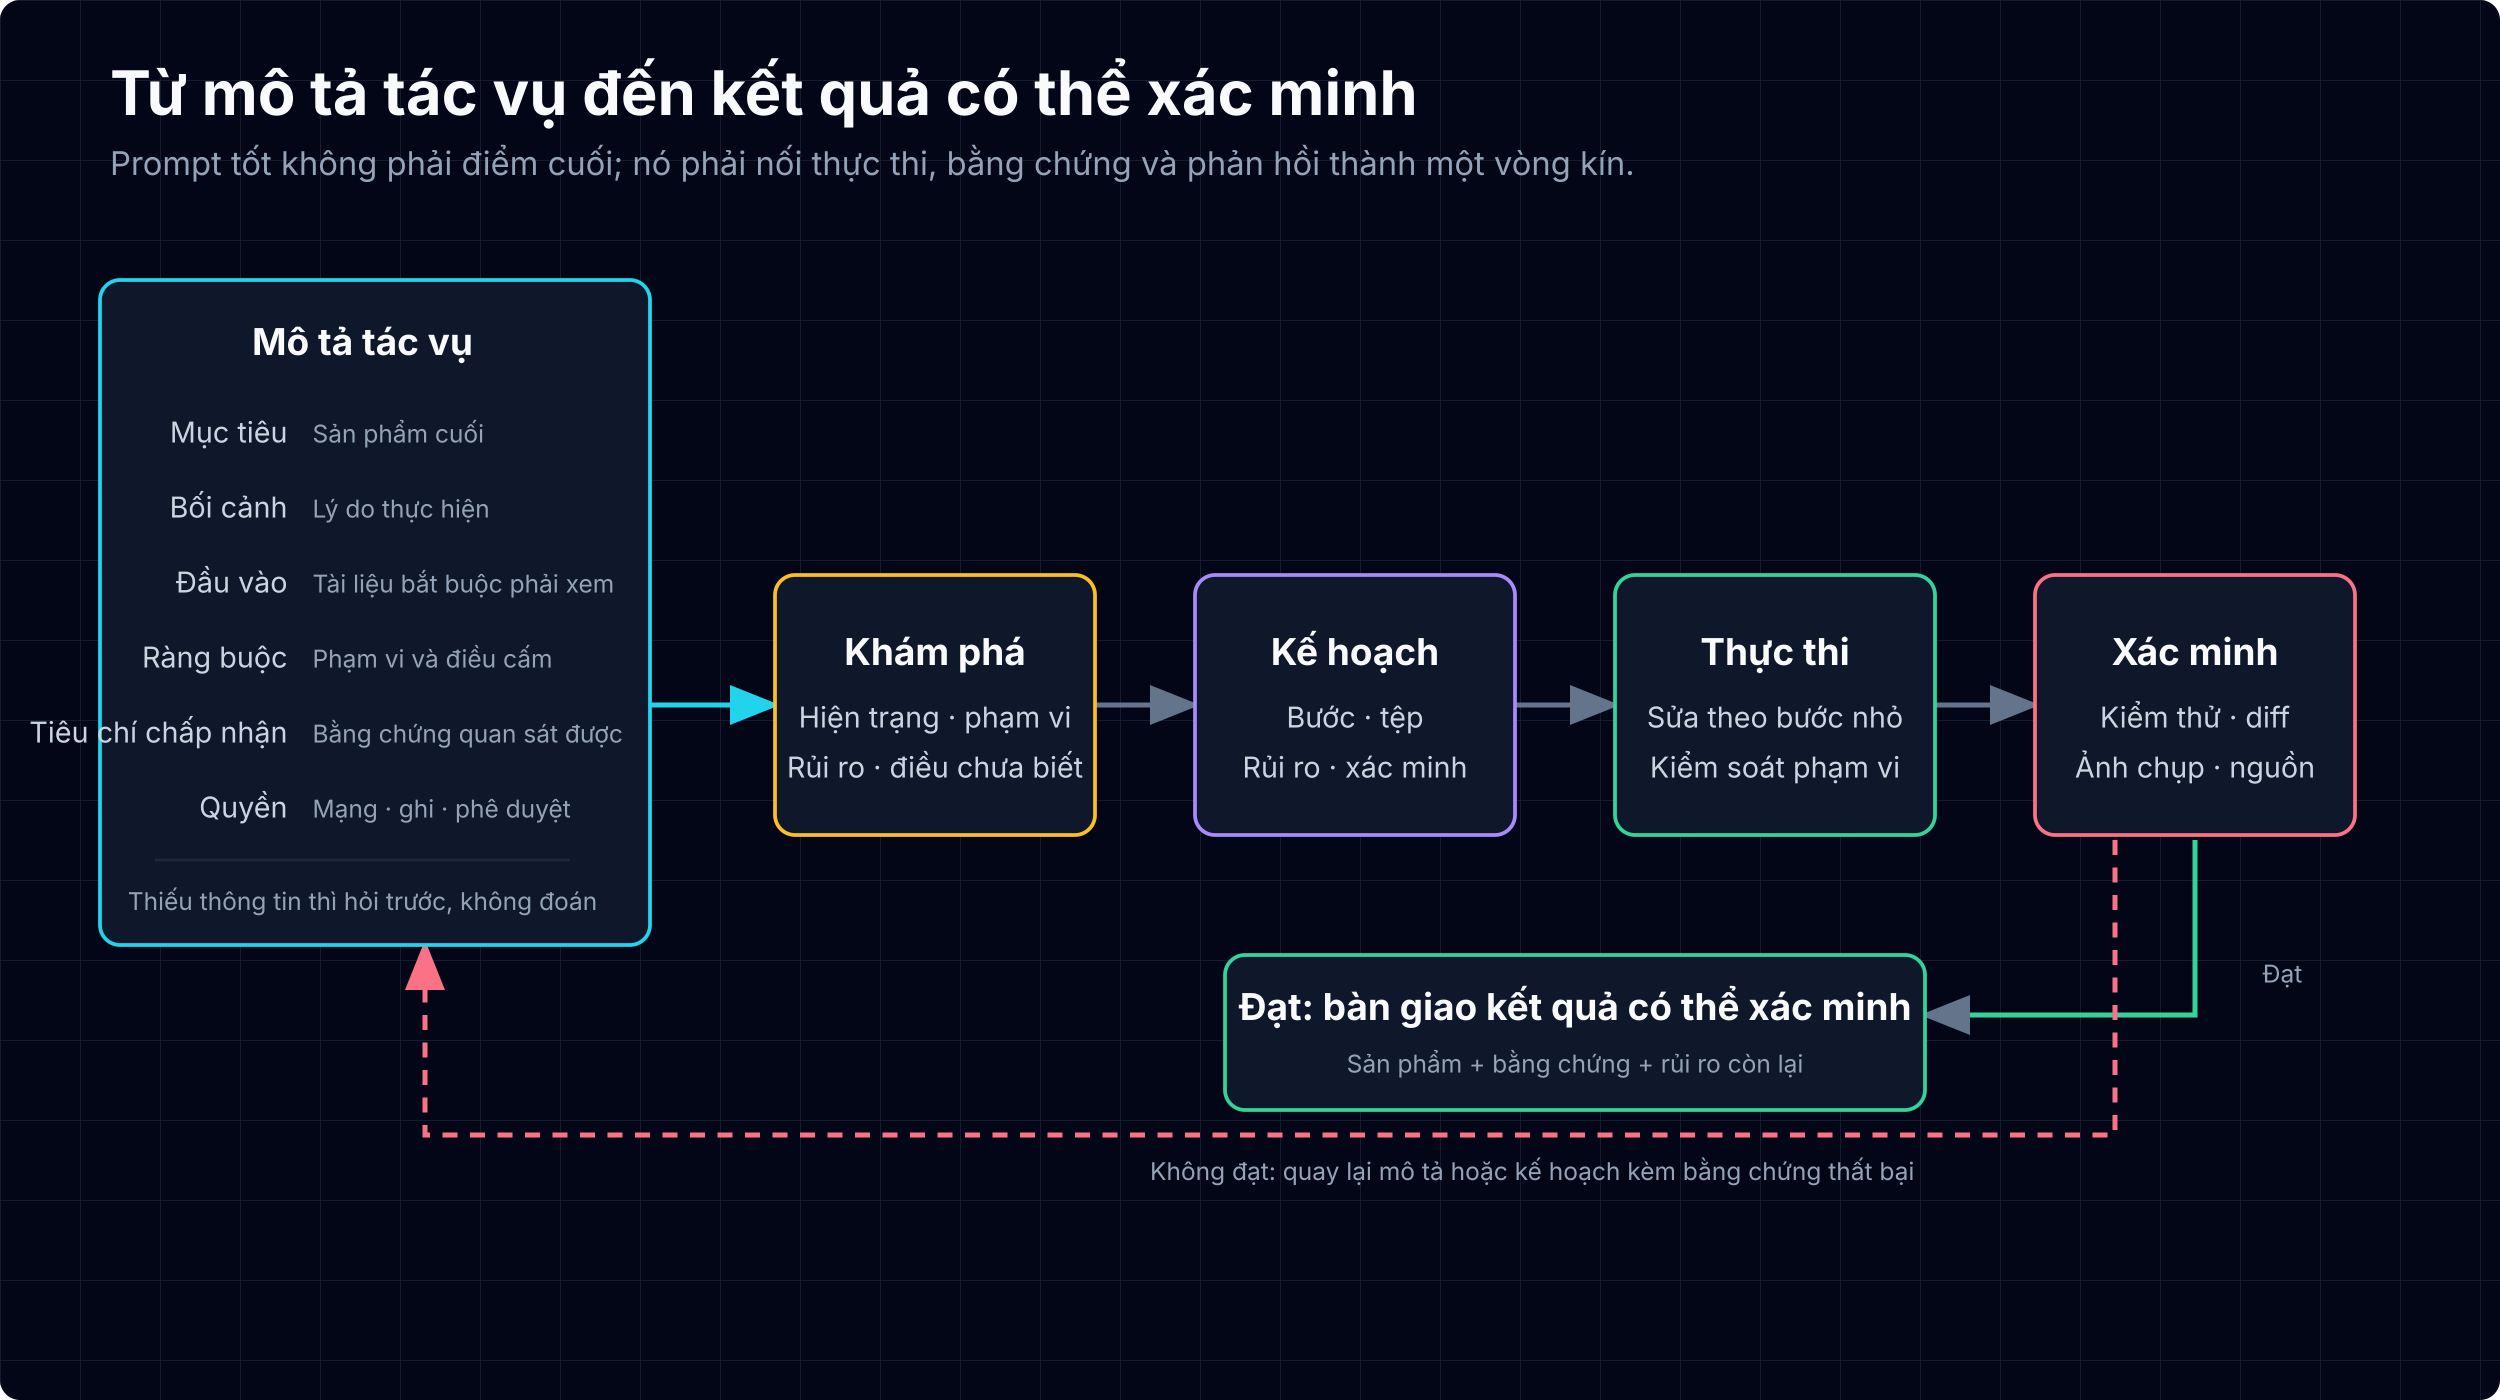
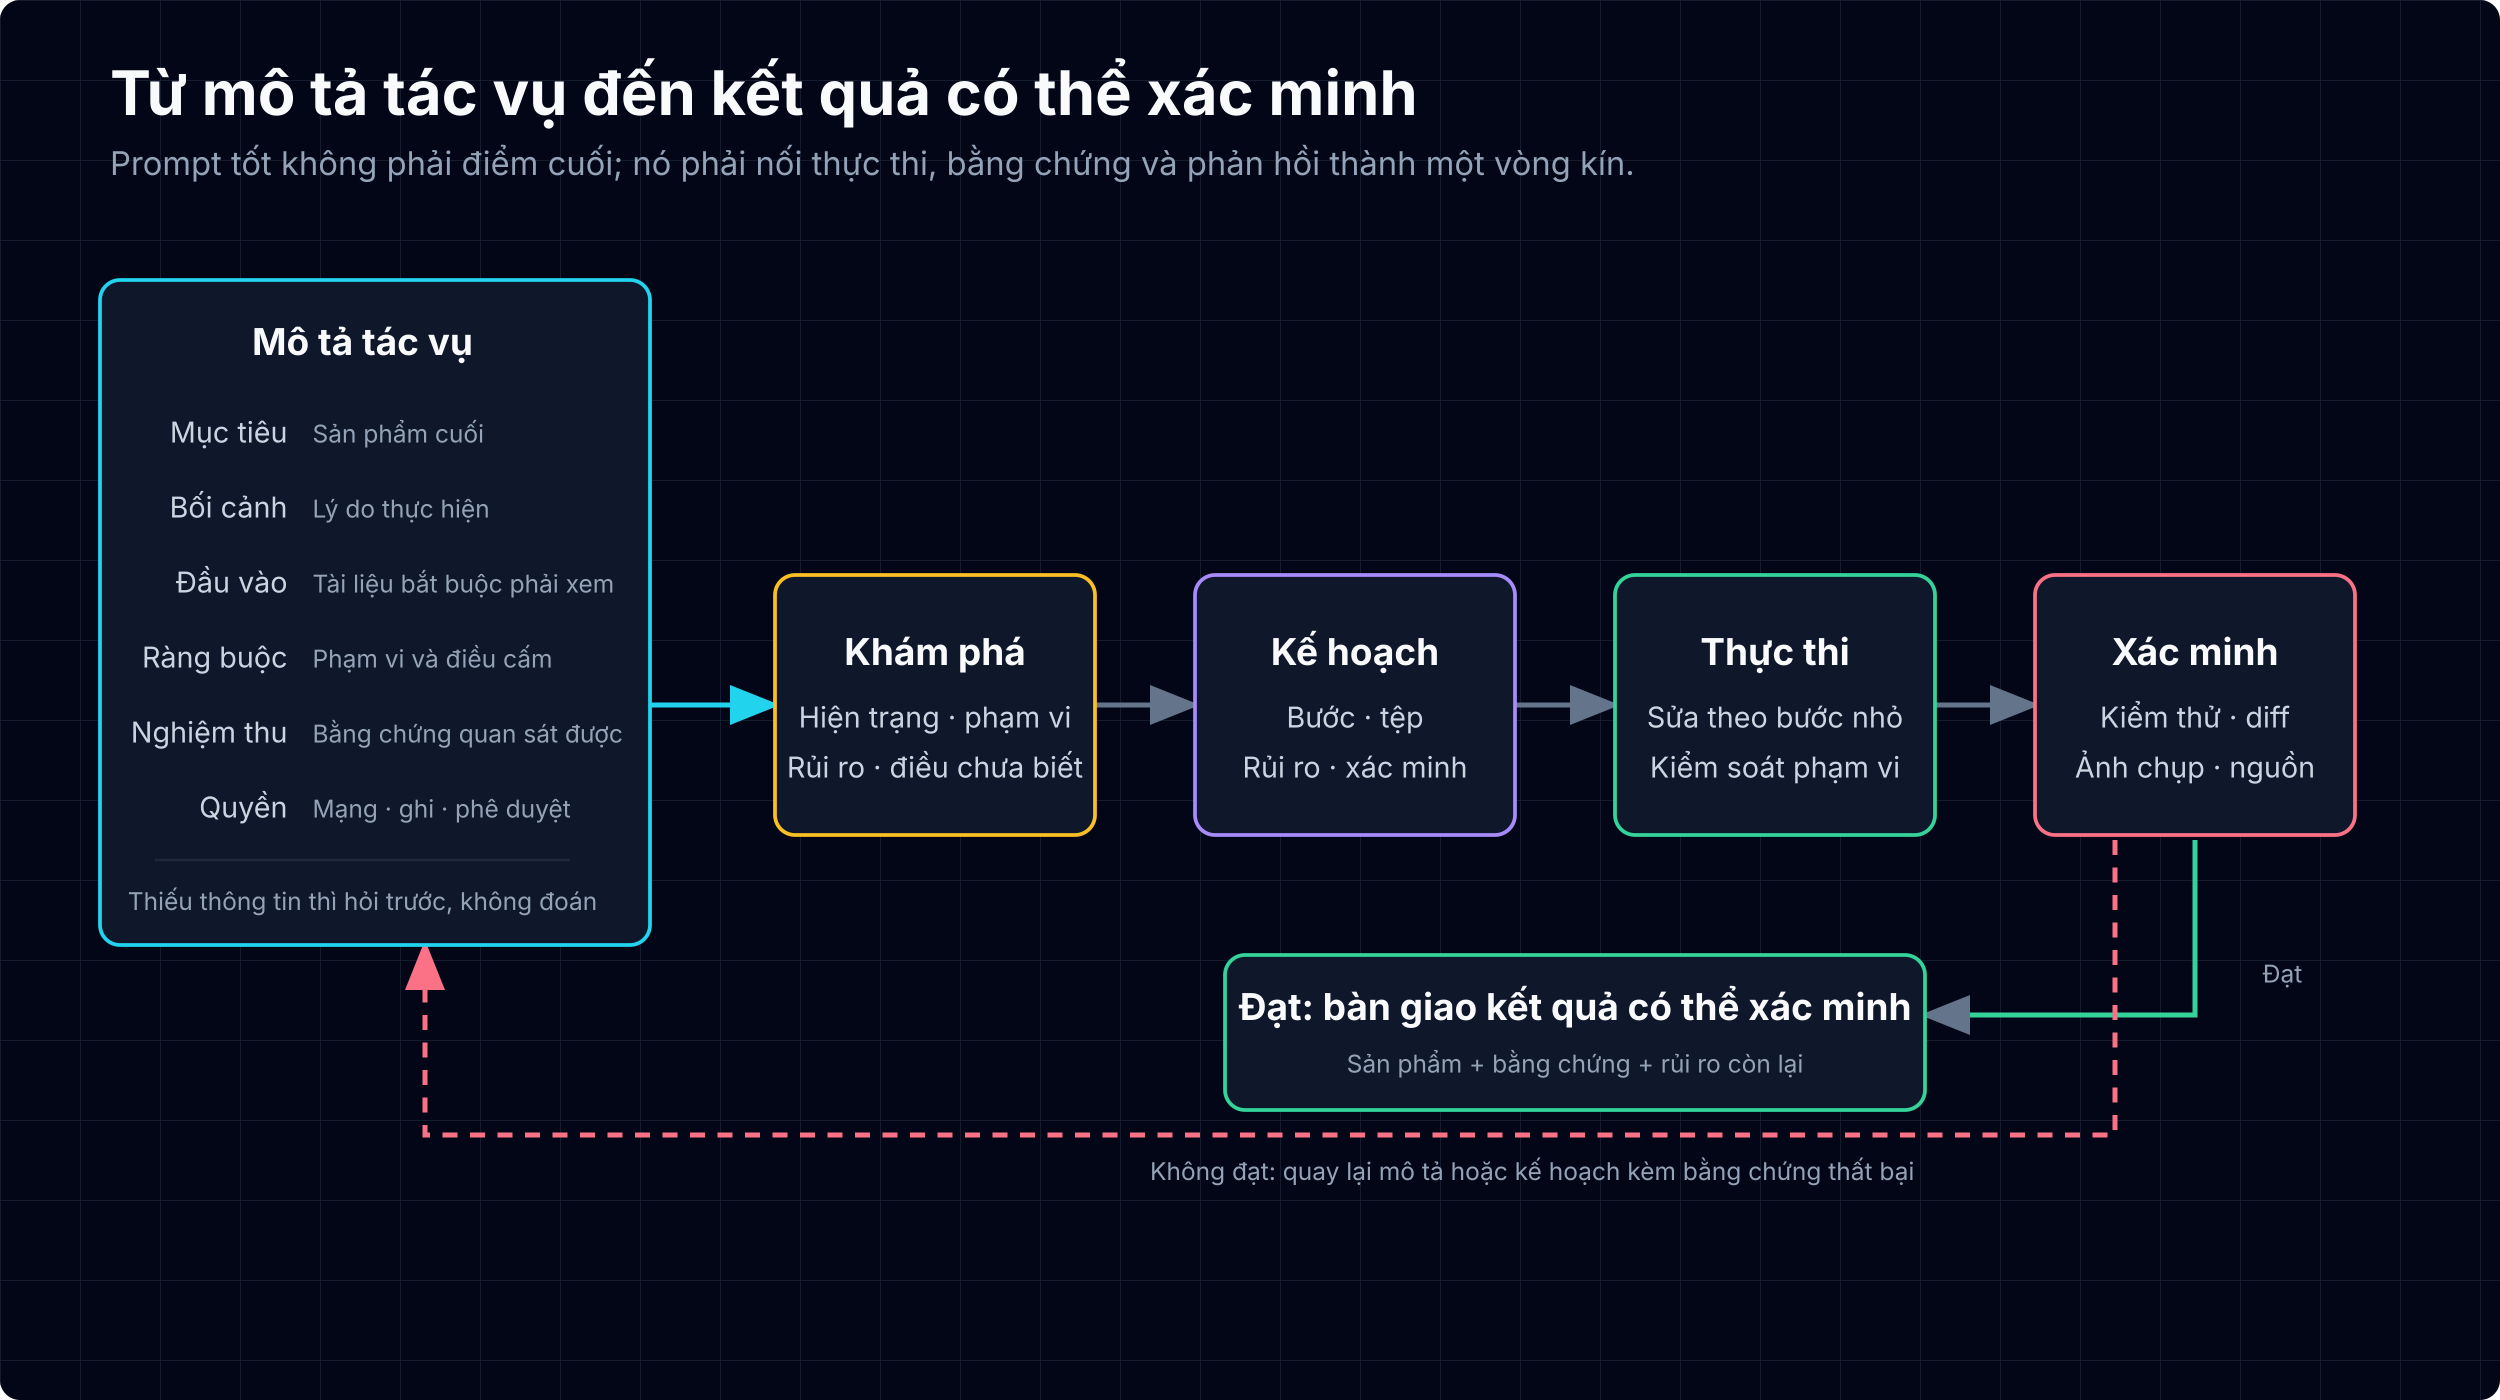
<svg xmlns="http://www.w3.org/2000/svg" lang="vi" viewBox="0 0 1000 560" width="1000" height="560" role="img" aria-labelledby="title desc">
  <style>
    text { font-family: -apple-system, BlinkMacSystemFont, "Segoe UI", sans-serif; letter-spacing: 0; }
    .h1 { fill: #f8fafc; font-size: 24.6px; font-weight: 700; }
    .sub { fill: #94a3b8; font-size: 13.1px; }
    .label { fill: #f8fafc; font-size: 14.8px; font-weight: 700; }
    .note { fill: #cbd5e1; font-size: 11.5px; }
    .tiny { fill: #94a3b8; font-size: 9.8px; }
  </style>
  <defs>
    <pattern id="grid" width="32" height="32" patternUnits="userSpaceOnUse">
      <path d="M32 0H0V32" fill="none" stroke="#1e293b" stroke-width="0.5" />
    </pattern>
    <marker id="arrow" markerWidth="10" markerHeight="8" refX="9" refY="4" orient="auto">
      <path d="M0 0L10 4L0 8Z" fill="#64748b" />
    </marker>
    <marker id="cyan-arrow" markerWidth="10" markerHeight="8" refX="9" refY="4" orient="auto">
      <path d="M0 0L10 4L0 8Z" fill="#22d3ee" />
    </marker>
    <marker id="rose-arrow" markerWidth="10" markerHeight="8" refX="9" refY="4" orient="auto">
      <path d="M0 0L10 4L0 8Z" fill="#fb7185" />
    </marker>
  </defs>
  <rect width="1000" height="560" rx="8" fill="#020617" />
  <rect width="1000" height="560" rx="8" fill="url(#grid)" />
  <text x="44" y="46" class="h1">Từ mô tả tác vụ đến kết quả có thể xác minh</text>
  <text x="44" y="70" class="sub">Prompt tốt không phải điểm cuối; nó phải nối thực thi, bằng chứng và phản hồi thành một vòng kín.</text>
  <path d="M260 282H310" fill="none" stroke="#22d3ee" stroke-width="2" marker-end="url(#cyan-arrow)" />
  <path d="M438 282H478" fill="none" stroke="#64748b" stroke-width="2" marker-end="url(#arrow)" />
  <path d="M606 282H646" fill="none" stroke="#64748b" stroke-width="2" marker-end="url(#arrow)" />
  <path d="M774 282H814" fill="none" stroke="#64748b" stroke-width="2" marker-end="url(#arrow)" />
  <path d="M878 336V406H770" fill="none" stroke="#34d399" stroke-width="2" marker-end="url(#arrow)" />
  <path d="M846 336V454H170V378" fill="none" stroke="#fb7185" stroke-width="2" stroke-dasharray="6 5" marker-end="url(#rose-arrow)" />
  <rect x="40" y="112" width="220" height="266" rx="8" fill="#0f172a" stroke="#22d3ee" stroke-width="1.5" />
  <text x="145" y="142" text-anchor="middle" class="label">Mô tả tác vụ</text>
  <text x="115" y="177" text-anchor="end" class="note">Mục tiêu</text>
  <text x="125" y="177" class="tiny">Sản phẩm cuối</text>
  <text x="115" y="207" text-anchor="end" class="note">Bối cảnh</text>
  <text x="125" y="207" class="tiny">Lý do thực hiện</text>
  <text x="115" y="237" text-anchor="end" class="note">Đầu vào</text>
  <text x="125" y="237" class="tiny">Tài liệu bắt buộc phải xem</text>
  <text x="115" y="267" text-anchor="end" class="note">Ràng buộc</text>
  <text x="125" y="267" class="tiny">Phạm vi và điều cấm</text>
-   <text x="115" y="297" text-anchor="end" class="note">Tiêu chí chấp nhận</text>
+   <text x="115" y="297" text-anchor="end" class="note">Nghiệm thu</text>
  <text x="125" y="297" class="tiny">Bằng chứng quan sát được</text>
  <text x="115" y="327" text-anchor="end" class="note">Quyền</text>
  <text x="125" y="327" class="tiny">Mạng · ghi · phê duyệt</text>
  <line x1="62" y1="344" x2="228" y2="344" stroke="#1e293b" />
  <text x="145" y="364" text-anchor="middle" class="tiny">Thiếu thông tin thì hỏi trước, không đoán</text>
  <rect x="310" y="230" width="128" height="104" rx="8" fill="#0f172a" stroke="#fbbf24" stroke-width="1.5" />
  <text x="374" y="266" text-anchor="middle" class="label">Khám phá</text>
  <text x="374" y="291" text-anchor="middle" class="note">Hiện trạng · phạm vi</text>
  <text x="374" y="311" text-anchor="middle" class="note">Rủi ro · điều chưa biết</text>
  <rect x="478" y="230" width="128" height="104" rx="8" fill="#0f172a" stroke="#a78bfa" stroke-width="1.5" />
  <text x="542" y="266" text-anchor="middle" class="label">Kế hoạch</text>
  <text x="542" y="291" text-anchor="middle" class="note">Bước · tệp</text>
  <text x="542" y="311" text-anchor="middle" class="note">Rủi ro · xác minh</text>
  <rect x="646" y="230" width="128" height="104" rx="8" fill="#0f172a" stroke="#34d399" stroke-width="1.5" />
  <text x="710" y="266" text-anchor="middle" class="label">Thực thi</text>
  <text x="710" y="291" text-anchor="middle" class="note">Sửa theo bước nhỏ</text>
  <text x="710" y="311" text-anchor="middle" class="note">Kiểm soát phạm vi</text>
  <rect x="814" y="230" width="128" height="104" rx="8" fill="#0f172a" stroke="#fb7185" stroke-width="1.5" />
  <text x="878" y="266" text-anchor="middle" class="label">Xác minh</text>
  <text x="878" y="291" text-anchor="middle" class="note">Kiểm thử · diff</text>
  <text x="878" y="311" text-anchor="middle" class="note">Ảnh chụp · nguồn</text>
  <rect x="490" y="382" width="280" height="62" rx="8" fill="#0f172a" stroke="#34d399" stroke-width="1.5" />
  <text x="630" y="408" text-anchor="middle" class="label">Đạt: bàn giao kết quả có thể xác minh</text>
  <text x="630" y="429" text-anchor="middle" class="tiny">Sản phẩm + bằng chứng + rủi ro còn lại</text>
  <text x="905" y="393" class="tiny" fill="#34d399">Đạt</text>
  <text x="460" y="472" class="tiny" fill="#fb7185">Không đạt: quay lại mô tả hoặc kế hoạch kèm bằng chứng thất bại</text>
</svg>
